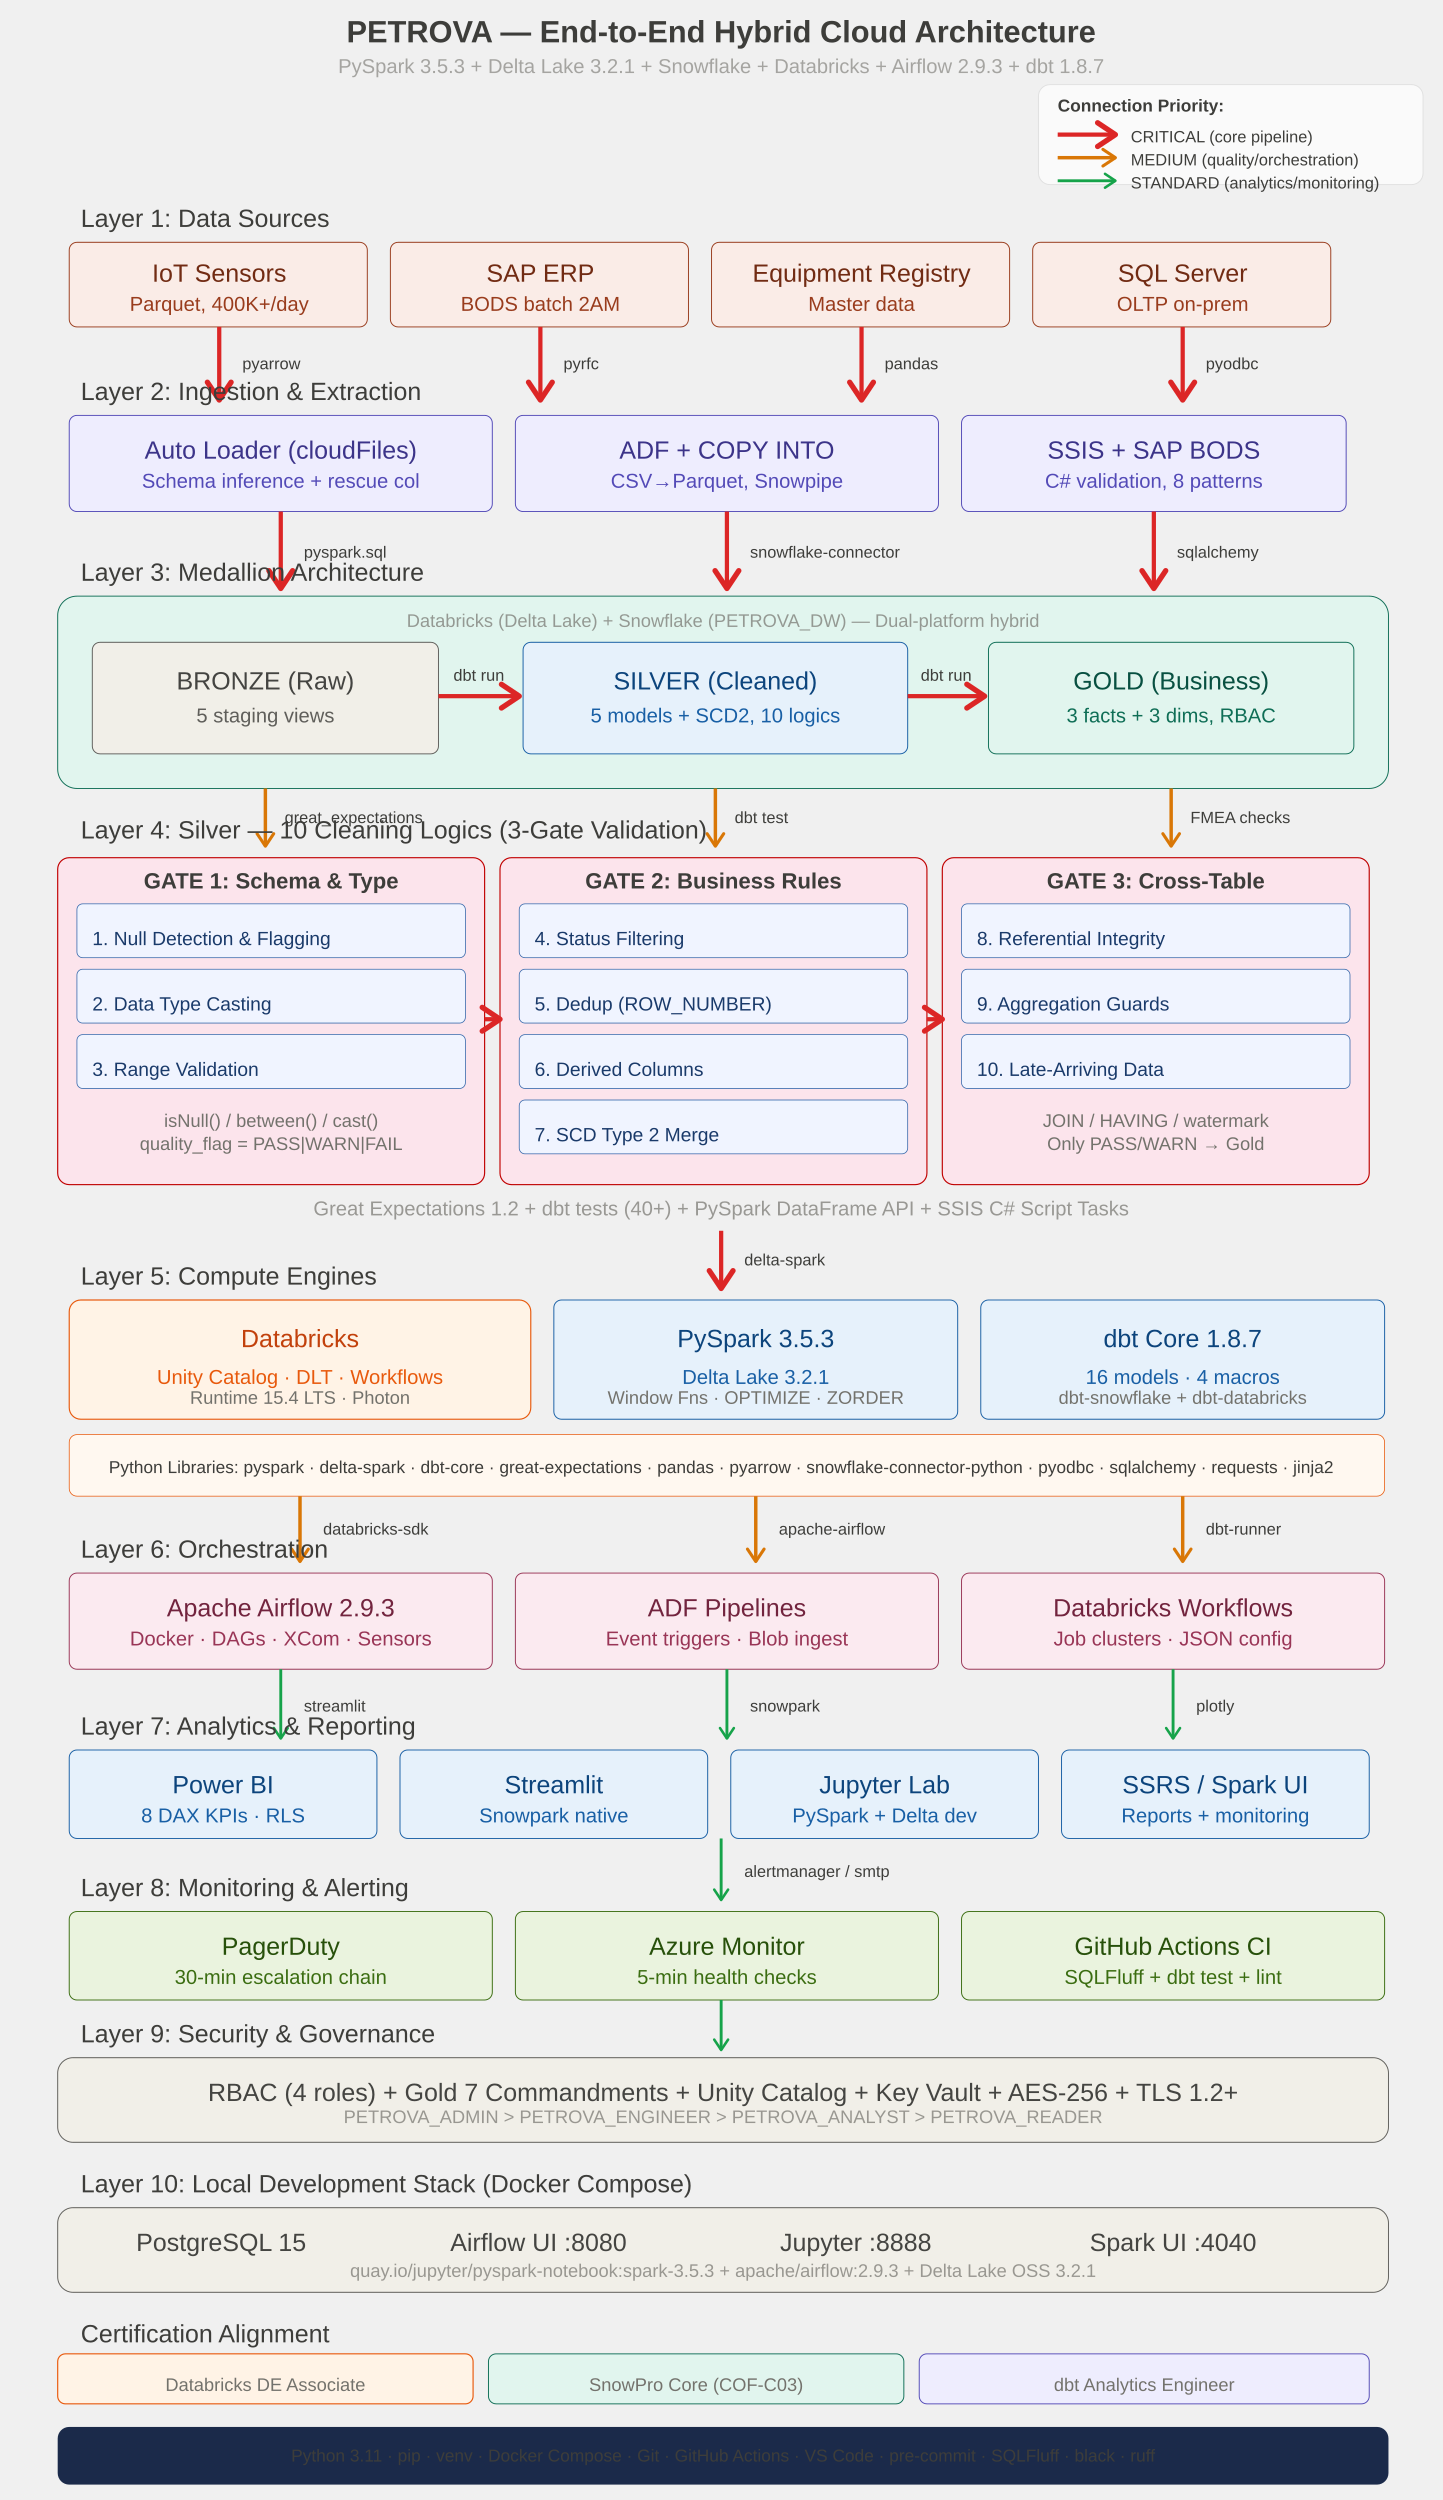
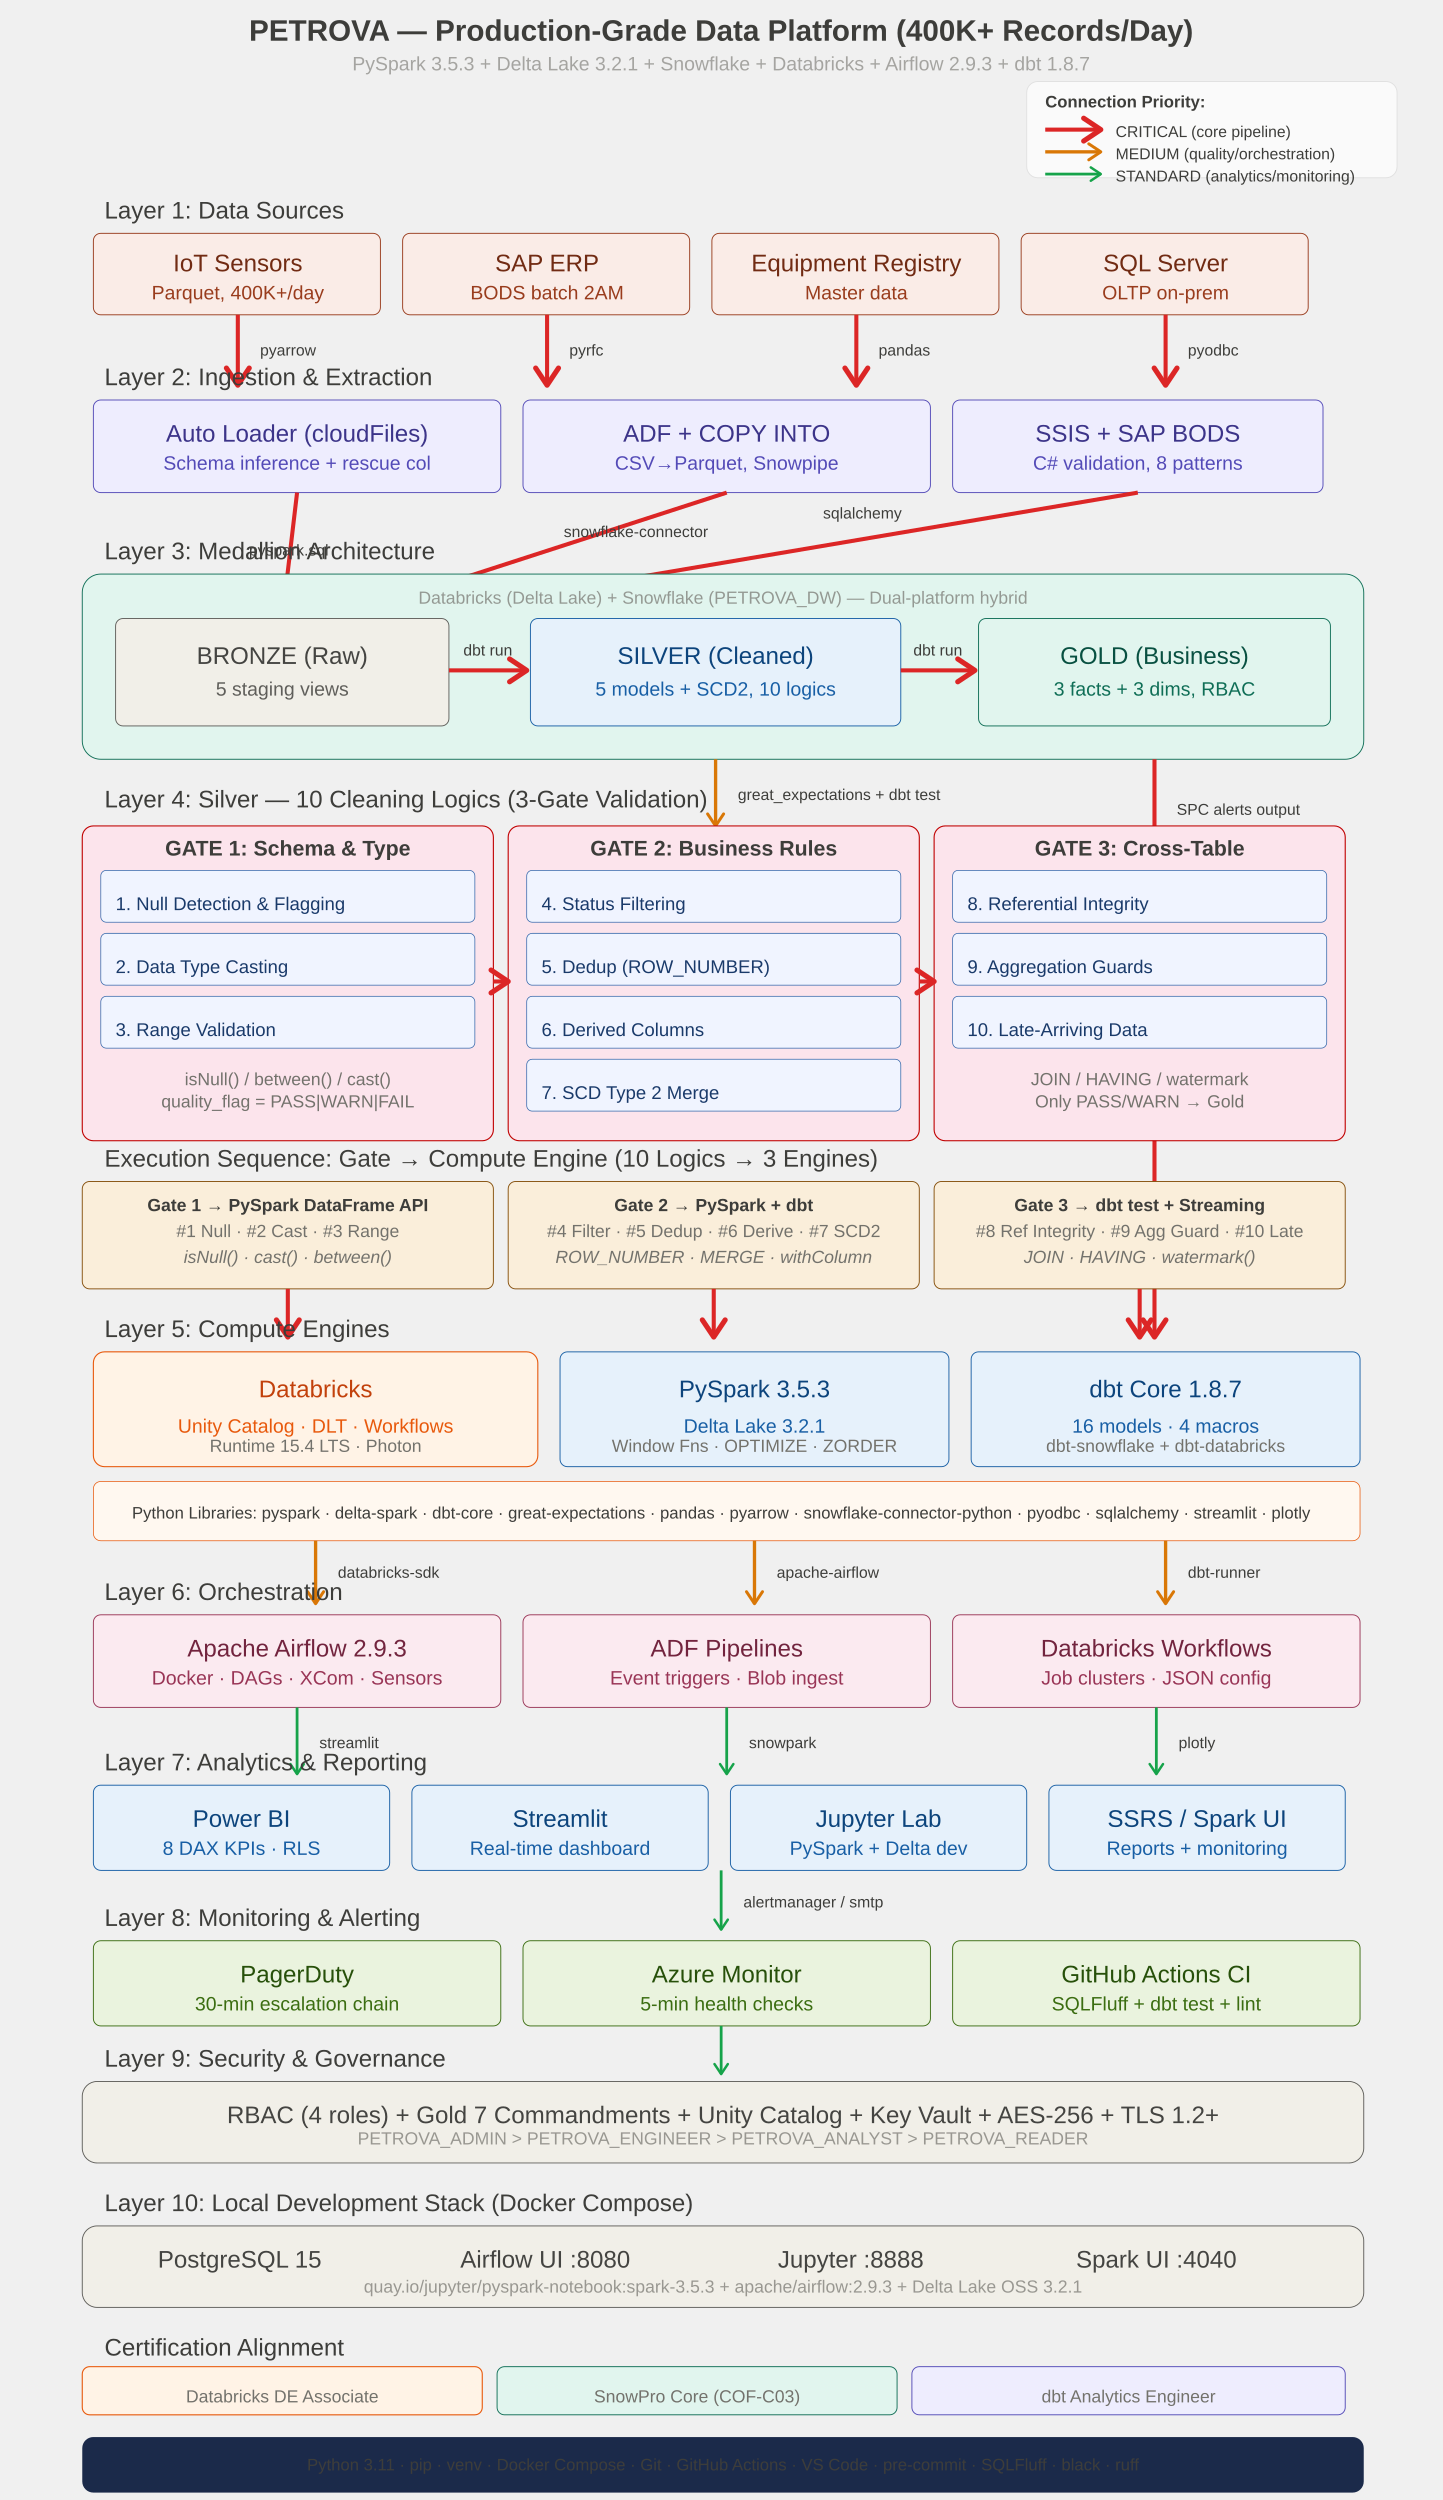
- <svg xmlns="http://www.w3.org/2000/svg" width="1500" height="2600" viewBox="0 0 750 1300" style="font-family:'Segoe UI',Arial,sans-serif;background:#fff">
+ <svg xmlns="http://www.w3.org/2000/svg" width="1500" height="2600" viewBox="0 0 750 1350" style="font-family:'Segoe UI',Arial,sans-serif;background:#fff">
  <style>
text{fill:#3d3d3a}
.th{font-size:13px;font-weight:500}
.ts{font-size:10.5px;fill:#73726c}
.tx{font-size:9.5px;fill:#73726c}
.tlib{font-size:8.5px;font-weight:500}
/* Traffic light arrows */
.arr-red{stroke:#DC2626;stroke-width:2.2}
.arr-yellow{stroke:#D97706;stroke-width:1.8}
.arr-green{stroke:#16A34A;stroke-width:1.5}
.arr{stroke:#73726c;stroke-width:1.5}
/* coral - sources */
.c-coral rect{fill:#FAECE7;stroke:#993C1D;stroke-width:0.5}
.c-coral .th{fill:#712B13}.c-coral .ts{fill:#993C1D}
/* purple - extraction */
.c-purple rect{fill:#EEEDFE;stroke:#534AB7;stroke-width:0.5}
.c-purple .th{fill:#3C3489}.c-purple .ts{fill:#534AB7}
/* teal - medallion */
.c-teal rect{fill:#E1F5EE;stroke:#0F6E56;stroke-width:0.5}
.c-teal .th{fill:#085041}.c-teal .ts{fill:#0F6E56}
/* blue - compute/analytics */
.c-blue rect{fill:#E6F1FB;stroke:#185FA5;stroke-width:0.5}
.c-blue .th{fill:#0C447C}.c-blue .ts{fill:#185FA5}
/* databricks orange */
.c-dbk rect{fill:#FFF3E6;stroke:#E8590C;stroke-width:0.6}
.c-dbk .th{fill:#C2410C}.c-dbk .ts{fill:#E8590C}
/* amber - quality */
.c-amber rect{fill:#FAEEDA;stroke:#854F0B;stroke-width:0.5}
.c-amber .th{fill:#633806}.c-amber .ts{fill:#854F0B}
/* pink - orchestration */
.c-pink rect{fill:#FBEAF0;stroke:#993556;stroke-width:0.5}
.c-pink .th{fill:#72243E}.c-pink .ts{fill:#993556}
/* green - monitoring */
.c-green rect{fill:#EAF3DE;stroke:#3B6D11;stroke-width:0.5}
.c-green .th{fill:#27500A}.c-green .ts{fill:#3B6D11}
/* gray - infra */
.c-gray rect{fill:#F1EFE8;stroke:#5F5E5A;stroke-width:0.5}
.c-gray .th{fill:#444441}.c-gray .ts{fill:#5F5E5A}
/* red gate */
.c-red rect{fill:#FCE4EC;stroke:#C00000;stroke-width:0.6}
.c-red .th{fill:#8B0000}.c-red .ts{fill:#C00000}
/* silver detail */
.silver-box rect{fill:#F0F4FF;stroke:#3366AA;stroke-width:0.4}
.silver-box .th{fill:#1a3a6a;font-size:10px}
</style>
  <defs>
    <marker id="arrow" viewBox="0 0 10 10" refX="8" refY="5" markerWidth="6" markerHeight="6" orient="auto-start-reverse">
      <path d="M2 1L8 5L2 9" fill="none" stroke="#73726c" stroke-width="1.5" stroke-linecap="round" stroke-linejoin="round" />
    </marker>
    <marker id="arrowRed" viewBox="0 0 10 10" refX="8" refY="5" markerWidth="7" markerHeight="7" orient="auto-start-reverse">
      <path d="M2 1L8 5L2 9" fill="none" stroke="#DC2626" stroke-width="1.8" stroke-linecap="round" stroke-linejoin="round" />
    </marker>
    <marker id="arrowYellow" viewBox="0 0 10 10" refX="8" refY="5" markerWidth="6" markerHeight="6" orient="auto-start-reverse">
      <path d="M2 1L8 5L2 9" fill="none" stroke="#D97706" stroke-width="1.5" stroke-linecap="round" stroke-linejoin="round" />
    </marker>
    <marker id="arrowGreen" viewBox="0 0 10 10" refX="8" refY="5" markerWidth="6" markerHeight="6" orient="auto-start-reverse">
      <path d="M2 1L8 5L2 9" fill="none" stroke="#16A34A" stroke-width="1.5" stroke-linecap="round" stroke-linejoin="round" />
    </marker>
  </defs>
-   <text x="375" y="22" text-anchor="middle" font-size="16" font-weight="600" fill="#1B3A5C">PETROVA — End-to-End Hybrid Cloud Architecture</text>
+   <text x="375" y="22" text-anchor="middle" font-size="16" font-weight="600" fill="#1B3A5C">PETROVA — Production-Grade Data Platform (400K+ Records/Day)</text>
  <text class="ts" x="375" y="38" text-anchor="middle" opacity="0.6">PySpark 3.5.3 + Delta Lake 3.2.1 + Snowflake + Databricks + Airflow 2.9.3 + dbt 1.8.7</text>
  <rect x="540" y="44" width="200" height="52" rx="6" fill="#FAFAFA" stroke="#E0E0E0" stroke-width="0.5" />
  <text x="550" y="58" font-size="9" font-weight="600" fill="#333">Connection Priority:</text>
  <line x1="550" y1="70" x2="580" y2="70" class="arr-red" marker-end="url(#arrowRed)" />
  <text x="588" y="74" font-size="8.5" fill="#DC2626" font-weight="500">CRITICAL (core pipeline)</text>
  <line x1="550" y1="82" x2="580" y2="82" class="arr-yellow" marker-end="url(#arrowYellow)" />
  <text x="588" y="86" font-size="8.5" fill="#D97706" font-weight="500">MEDIUM (quality/orchestration)</text>
  <line x1="550" y1="94" x2="580" y2="94" class="arr-green" marker-end="url(#arrowGreen)" />
  <text x="588" y="98" font-size="8.5" fill="#16A34A" font-weight="500">STANDARD (analytics/monitoring)</text>
  <text class="th" x="42" y="118">Layer 1: Data Sources</text>
  <g class="c-coral">
    <rect x="36" y="126" width="155" height="44" rx="4" />
    <text class="th" x="114" y="142" text-anchor="middle" dominant-baseline="central">IoT Sensors</text>
    <text class="ts" x="114" y="158" text-anchor="middle" dominant-baseline="central">Parquet, 400K+/day</text>
  </g>
  <g class="c-coral">
    <rect x="203" y="126" width="155" height="44" rx="4" />
    <text class="th" x="281" y="142" text-anchor="middle" dominant-baseline="central">SAP ERP</text>
    <text class="ts" x="281" y="158" text-anchor="middle" dominant-baseline="central">BODS batch 2AM</text>
  </g>
  <g class="c-coral">
    <rect x="370" y="126" width="155" height="44" rx="4" />
    <text class="th" x="448" y="142" text-anchor="middle" dominant-baseline="central">Equipment Registry</text>
    <text class="ts" x="448" y="158" text-anchor="middle" dominant-baseline="central">Master data</text>
  </g>
  <g class="c-coral">
    <rect x="537" y="126" width="155" height="44" rx="4" />
    <text class="th" x="615" y="142" text-anchor="middle" dominant-baseline="central">SQL Server</text>
    <text class="ts" x="615" y="158" text-anchor="middle" dominant-baseline="central">OLTP on-prem</text>
  </g>
  <line x1="114" y1="170" x2="114" y2="208" class="arr-red" marker-end="url(#arrowRed)" />
  <text class="tlib" x="126" y="192" fill="#DC2626">pyarrow</text>
  <line x1="281" y1="170" x2="281" y2="208" class="arr-red" marker-end="url(#arrowRed)" />
  <text class="tlib" x="293" y="192" fill="#DC2626">pyrfc</text>
  <line x1="448" y1="170" x2="448" y2="208" class="arr-red" marker-end="url(#arrowRed)" />
  <text class="tlib" x="460" y="192" fill="#DC2626">pandas</text>
  <line x1="615" y1="170" x2="615" y2="208" class="arr-red" marker-end="url(#arrowRed)" />
  <text class="tlib" x="627" y="192" fill="#DC2626">pyodbc</text>
  <text class="th" x="42" y="208">Layer 2: Ingestion &amp; Extraction</text>
  <g class="c-purple">
    <rect x="36" y="216" width="220" height="50" rx="4" />
    <text class="th" x="146" y="234" text-anchor="middle" dominant-baseline="central">Auto Loader (cloudFiles)</text>
    <text class="ts" x="146" y="250" text-anchor="middle" dominant-baseline="central">Schema inference + rescue col</text>
  </g>
  <g class="c-purple">
    <rect x="268" y="216" width="220" height="50" rx="4" />
    <text class="th" x="378" y="234" text-anchor="middle" dominant-baseline="central">ADF + COPY INTO</text>
    <text class="ts" x="378" y="250" text-anchor="middle" dominant-baseline="central">CSV→Parquet, Snowpipe</text>
  </g>
  <g class="c-purple">
    <rect x="500" y="216" width="200" height="50" rx="4" />
    <text class="th" x="600" y="234" text-anchor="middle" dominant-baseline="central">SSIS + SAP BODS</text>
    <text class="ts" x="600" y="250" text-anchor="middle" dominant-baseline="central">C# validation, 8 patterns</text>
  </g>
-   <line x1="146" y1="266" x2="146" y2="306" class="arr-red" marker-end="url(#arrowRed)" />
-   <text class="tlib" x="158" y="290" fill="#DC2626">pyspark.sql</text>
-   <line x1="378" y1="266" x2="378" y2="306" class="arr-red" marker-end="url(#arrowRed)" />
-   <text class="tlib" x="390" y="290" fill="#DC2626">snowflake-connector</text>
-   <line x1="600" y1="266" x2="600" y2="306" class="arr-red" marker-end="url(#arrowRed)" />
-   <text class="tlib" x="612" y="290" fill="#DC2626">sqlalchemy</text>
+   <line x1="146" y1="266" x2="138" y2="334" class="arr-red" marker-end="url(#arrowRed)" />
+   <text class="tlib" x="120" y="300" fill="#DC2626">pyspark.sql</text>
+   <line x1="378" y1="266" x2="168" y2="334" class="arr-red" marker-end="url(#arrowRed)" />
+   <text class="tlib" x="290" y="290" fill="#DC2626">snowflake-connector</text>
+   <line x1="600" y1="266" x2="198" y2="334" class="arr-red" marker-end="url(#arrowRed)" />
+   <text class="tlib" x="430" y="280" fill="#DC2626">sqlalchemy</text>
  <text class="th" x="42" y="302">Layer 3: Medallion Architecture</text>
  <g class="c-teal">
    <rect x="30" y="310" width="692" height="100" rx="10" />
  </g>
  <text class="tx" x="376" y="326" text-anchor="middle" opacity="0.7">Databricks (Delta Lake) + Snowflake (PETROVA_DW) — Dual-platform hybrid</text>
  <g class="c-gray">
    <rect x="48" y="334" width="180" height="58" rx="4" />
    <text class="th" x="138" y="354" text-anchor="middle" dominant-baseline="central">BRONZE (Raw)</text>
    <text class="ts" x="138" y="372" text-anchor="middle" dominant-baseline="central">5 staging views</text>
  </g>
  <line x1="228" y1="362" x2="270" y2="362" class="arr-red" marker-end="url(#arrowRed)" />
  <text class="tlib" x="249" y="354" text-anchor="middle" fill="#DC2626">dbt run</text>
  <g class="c-blue">
    <rect x="272" y="334" width="200" height="58" rx="4" />
    <text class="th" x="372" y="354" text-anchor="middle" dominant-baseline="central">SILVER (Cleaned)</text>
    <text class="ts" x="372" y="372" text-anchor="middle" dominant-baseline="central">5 models + SCD2, 10 logics</text>
  </g>
  <line x1="472" y1="362" x2="512" y2="362" class="arr-red" marker-end="url(#arrowRed)" />
  <text class="tlib" x="492" y="354" text-anchor="middle" fill="#DC2626">dbt run</text>
  <g class="c-teal">
    <rect x="514" y="334" width="190" height="58" rx="4" />
    <text class="th" x="609" y="354" text-anchor="middle" dominant-baseline="central">GOLD (Business)</text>
    <text class="ts" x="609" y="372" text-anchor="middle" dominant-baseline="central">3 facts + 3 dims, RBAC</text>
  </g>
-   <line x1="138" y1="410" x2="138" y2="440" class="arr-yellow" marker-end="url(#arrowYellow)" />
-   <line x1="372" y1="410" x2="372" y2="440" class="arr-yellow" marker-end="url(#arrowYellow)" />
-   <line x1="609" y1="410" x2="609" y2="440" class="arr-yellow" marker-end="url(#arrowYellow)" />
-   <text class="tlib" x="148" y="428" fill="#D97706">great_expectations</text>
-   <text class="tlib" x="382" y="428" fill="#D97706">dbt test</text>
-   <text class="tlib" x="619" y="428" fill="#D97706">FMEA checks</text>
+   <line x1="372" y1="410" x2="372" y2="446" class="arr-yellow" marker-end="url(#arrowYellow)" />
+   <text class="tlib" x="384" y="432" fill="#D97706">great_expectations + dbt test</text>
+   <line x1="609" y1="410" x2="609" y2="722" class="arr-red" marker-end="url(#arrowRed)" />
+   <text class="tlib" x="621" y="440" fill="#DC2626">SPC alerts output</text>
  <text class="th" x="42" y="436">Layer 4: Silver — 10 Cleaning Logics (3-Gate Validation)</text>
  <g class="c-red">
    <rect x="30" y="446" width="222" height="170" rx="6" />
  </g>
  <text x="141" y="462" text-anchor="middle" font-size="11.5" font-weight="600" fill="#8B0000">GATE 1: Schema &amp; Type</text>
  <g class="silver-box">
    <rect x="40" y="470" width="202" height="28" rx="3" />
    <text class="th" x="48" y="488" dominant-baseline="central">1. Null Detection &amp; Flagging</text>
  </g>
  <g class="silver-box">
    <rect x="40" y="504" width="202" height="28" rx="3" />
    <text class="th" x="48" y="522" dominant-baseline="central">2. Data Type Casting</text>
  </g>
  <g class="silver-box">
    <rect x="40" y="538" width="202" height="28" rx="3" />
    <text class="th" x="48" y="556" dominant-baseline="central">3. Range Validation</text>
  </g>
  <text class="tx" x="141" y="586" text-anchor="middle">isNull() / between() / cast()</text>
  <text class="tx" x="141" y="598" text-anchor="middle" fill="#DC2626" font-weight="500">quality_flag = PASS|WARN|FAIL</text>
  <g class="c-red">
    <rect x="260" y="446" width="222" height="170" rx="6" />
  </g>
  <text x="371" y="462" text-anchor="middle" font-size="11.5" font-weight="600" fill="#8B0000">GATE 2: Business Rules</text>
  <g class="silver-box">
    <rect x="270" y="470" width="202" height="28" rx="3" />
    <text class="th" x="278" y="488" dominant-baseline="central">4. Status Filtering</text>
  </g>
  <g class="silver-box">
    <rect x="270" y="504" width="202" height="28" rx="3" />
    <text class="th" x="278" y="522" dominant-baseline="central">5. Dedup (ROW_NUMBER)</text>
  </g>
  <g class="silver-box">
    <rect x="270" y="538" width="202" height="28" rx="3" />
    <text class="th" x="278" y="556" dominant-baseline="central">6. Derived Columns</text>
  </g>
  <g class="silver-box">
    <rect x="270" y="572" width="202" height="28" rx="3" />
    <text class="th" x="278" y="590" dominant-baseline="central">7. SCD Type 2 Merge</text>
  </g>
  <g class="c-red">
    <rect x="490" y="446" width="222" height="170" rx="6" />
  </g>
  <text x="601" y="462" text-anchor="middle" font-size="11.5" font-weight="600" fill="#8B0000">GATE 3: Cross-Table</text>
  <g class="silver-box">
    <rect x="500" y="470" width="202" height="28" rx="3" />
    <text class="th" x="508" y="488" dominant-baseline="central">8. Referential Integrity</text>
  </g>
  <g class="silver-box">
    <rect x="500" y="504" width="202" height="28" rx="3" />
    <text class="th" x="508" y="522" dominant-baseline="central">9. Aggregation Guards</text>
  </g>
  <g class="silver-box">
    <rect x="500" y="538" width="202" height="28" rx="3" />
    <text class="th" x="508" y="556" dominant-baseline="central">10. Late-Arriving Data</text>
  </g>
  <text class="tx" x="601" y="586" text-anchor="middle">JOIN / HAVING / watermark</text>
  <text class="tx" x="601" y="598" text-anchor="middle" fill="#16A34A" font-weight="500">Only PASS/WARN → Gold</text>
  <line x1="252" y1="530" x2="260" y2="530" class="arr-red" marker-end="url(#arrowRed)" />
  <line x1="482" y1="530" x2="490" y2="530" class="arr-red" marker-end="url(#arrowRed)" />
-   <text class="ts" x="375" y="632" text-anchor="middle" opacity="0.7">Great Expectations 1.2 + dbt tests (40+) + PySpark DataFrame API + SSIS C# Script Tasks</text>
-   <line x1="375" y1="640" x2="375" y2="670" class="arr-red" marker-end="url(#arrowRed)" />
-   <text class="tlib" x="387" y="658" fill="#DC2626">delta-spark</text>
-   <text class="th" x="42" y="668">Layer 5: Compute Engines</text>
+   <text class="th" x="42" y="630">Execution Sequence: Gate → Compute Engine (10 Logics → 3 Engines)</text>
+   <g class="c-amber">
+     <rect x="30" y="638" width="222" height="58" rx="4" />
+   </g>
+   <text x="141" y="654" text-anchor="middle" font-size="9.5" font-weight="600" fill="#633806">Gate 1 → PySpark DataFrame API</text>
+   <text class="tx" x="141" y="668" text-anchor="middle" fill="#854F0B">#1 Null · #2 Cast · #3 Range</text>
+   <text class="tx" x="141" y="682" text-anchor="middle" fill="#854F0B" font-style="italic">isNull() · cast() · between()</text>
+   <line x1="141" y1="696" x2="141" y2="722" class="arr-red" marker-end="url(#arrowRed)" />
+   <g class="c-amber">
+     <rect x="260" y="638" width="222" height="58" rx="4" />
+   </g>
+   <text x="371" y="654" text-anchor="middle" font-size="9.5" font-weight="600" fill="#633806">Gate 2 → PySpark + dbt</text>
+   <text class="tx" x="371" y="668" text-anchor="middle" fill="#854F0B">#4 Filter · #5 Dedup · #6 Derive · #7 SCD2</text>
+   <text class="tx" x="371" y="682" text-anchor="middle" fill="#854F0B" font-style="italic">ROW_NUMBER · MERGE · withColumn</text>
+   <line x1="371" y1="696" x2="371" y2="722" class="arr-red" marker-end="url(#arrowRed)" />
+   <g class="c-amber">
+     <rect x="490" y="638" width="222" height="58" rx="4" />
+   </g>
+   <text x="601" y="654" text-anchor="middle" font-size="9.5" font-weight="600" fill="#633806">Gate 3 → dbt test + Streaming</text>
+   <text class="tx" x="601" y="668" text-anchor="middle" fill="#854F0B">#8 Ref Integrity · #9 Agg Guard · #10 Late</text>
+   <text class="tx" x="601" y="682" text-anchor="middle" fill="#854F0B" font-style="italic">JOIN · HAVING · watermark()</text>
+   <line x1="601" y1="696" x2="601" y2="722" class="arr-red" marker-end="url(#arrowRed)" />
+   <text class="th" x="42" y="722">Layer 5: Compute Engines</text>
  <g class="c-dbk">
-     <rect x="36" y="676" width="240" height="62" rx="6" />
-     <text class="th" x="156" y="696" text-anchor="middle" dominant-baseline="central" font-size="14">Databricks</text>
-     <text class="ts" x="156" y="716" text-anchor="middle" dominant-baseline="central">Unity Catalog · DLT · Workflows</text>
-     <text class="tx" x="156" y="730" text-anchor="middle" fill="#E8590C">Runtime 15.4 LTS · Photon</text>
-   </g>
-   <g class="c-blue">
-     <rect x="288" y="676" width="210" height="62" rx="4" />
-     <text class="th" x="393" y="696" text-anchor="middle" dominant-baseline="central">PySpark 3.5.3</text>
-     <text class="ts" x="393" y="716" text-anchor="middle" dominant-baseline="central">Delta Lake 3.2.1</text>
-     <text class="tx" x="393" y="730" text-anchor="middle">Window Fns · OPTIMIZE · ZORDER</text>
-   </g>
-   <g class="c-blue">
-     <rect x="510" y="676" width="210" height="62" rx="4" />
-     <text class="th" x="615" y="696" text-anchor="middle" dominant-baseline="central">dbt Core 1.8.7</text>
-     <text class="ts" x="615" y="716" text-anchor="middle" dominant-baseline="central">16 models · 4 macros</text>
-     <text class="tx" x="615" y="730" text-anchor="middle">dbt-snowflake + dbt-databricks</text>
-   </g>
-   <rect x="36" y="746" width="684" height="32" rx="4" fill="#FFF8F0" stroke="#E8590C" stroke-width="0.4" />
-   <text x="375" y="766" text-anchor="middle" font-size="9" fill="#C2410C" font-weight="500">Python Libraries: pyspark · delta-spark · dbt-core · great-expectations · pandas · pyarrow · snowflake-connector-python · pyodbc · sqlalchemy · requests · jinja2</text>
-   <line x1="156" y1="778" x2="156" y2="812" class="arr-yellow" marker-end="url(#arrowYellow)" />
-   <text class="tlib" x="168" y="798" fill="#D97706">databricks-sdk</text>
-   <line x1="393" y1="778" x2="393" y2="812" class="arr-yellow" marker-end="url(#arrowYellow)" />
-   <text class="tlib" x="405" y="798" fill="#D97706">apache-airflow</text>
-   <line x1="615" y1="778" x2="615" y2="812" class="arr-yellow" marker-end="url(#arrowYellow)" />
-   <text class="tlib" x="627" y="798" fill="#D97706">dbt-runner</text>
-   <text class="th" x="42" y="810">Layer 6: Orchestration</text>
+     <rect x="36" y="730" width="240" height="62" rx="6" />
+     <text class="th" x="156" y="750" text-anchor="middle" dominant-baseline="central" font-size="14">Databricks</text>
+     <text class="ts" x="156" y="770" text-anchor="middle" dominant-baseline="central">Unity Catalog · DLT · Workflows</text>
+     <text class="tx" x="156" y="784" text-anchor="middle" fill="#E8590C">Runtime 15.4 LTS · Photon</text>
+   </g>
+   <g class="c-blue">
+     <rect x="288" y="730" width="210" height="62" rx="4" />
+     <text class="th" x="393" y="750" text-anchor="middle" dominant-baseline="central">PySpark 3.5.3</text>
+     <text class="ts" x="393" y="770" text-anchor="middle" dominant-baseline="central">Delta Lake 3.2.1</text>
+     <text class="tx" x="393" y="784" text-anchor="middle">Window Fns · OPTIMIZE · ZORDER</text>
+   </g>
+   <g class="c-blue">
+     <rect x="510" y="730" width="210" height="62" rx="4" />
+     <text class="th" x="615" y="750" text-anchor="middle" dominant-baseline="central">dbt Core 1.8.7</text>
+     <text class="ts" x="615" y="770" text-anchor="middle" dominant-baseline="central">16 models · 4 macros</text>
+     <text class="tx" x="615" y="784" text-anchor="middle">dbt-snowflake + dbt-databricks</text>
+   </g>
+   <rect x="36" y="800" width="684" height="32" rx="4" fill="#FFF8F0" stroke="#E8590C" stroke-width="0.4" />
+   <text x="375" y="820" text-anchor="middle" font-size="9" fill="#C2410C" font-weight="500">Python Libraries: pyspark · delta-spark · dbt-core · great-expectations · pandas · pyarrow · snowflake-connector-python · pyodbc · sqlalchemy · streamlit · plotly</text>
+   <line x1="156" y1="832" x2="156" y2="866" class="arr-yellow" marker-end="url(#arrowYellow)" />
+   <text class="tlib" x="168" y="852" fill="#D97706">databricks-sdk</text>
+   <line x1="393" y1="832" x2="393" y2="866" class="arr-yellow" marker-end="url(#arrowYellow)" />
+   <text class="tlib" x="405" y="852" fill="#D97706">apache-airflow</text>
+   <line x1="615" y1="832" x2="615" y2="866" class="arr-yellow" marker-end="url(#arrowYellow)" />
+   <text class="tlib" x="627" y="852" fill="#D97706">dbt-runner</text>
+   <text class="th" x="42" y="864">Layer 6: Orchestration</text>
  <g class="c-pink">
-     <rect x="36" y="818" width="220" height="50" rx="4" />
-     <text class="th" x="146" y="836" text-anchor="middle" dominant-baseline="central">Apache Airflow 2.9.3</text>
-     <text class="ts" x="146" y="852" text-anchor="middle" dominant-baseline="central">Docker · DAGs · XCom · Sensors</text>
+     <rect x="36" y="872" width="220" height="50" rx="4" />
+     <text class="th" x="146" y="890" text-anchor="middle" dominant-baseline="central">Apache Airflow 2.9.3</text>
+     <text class="ts" x="146" y="906" text-anchor="middle" dominant-baseline="central">Docker · DAGs · XCom · Sensors</text>
  </g>
  <g class="c-pink">
-     <rect x="268" y="818" width="220" height="50" rx="4" />
-     <text class="th" x="378" y="836" text-anchor="middle" dominant-baseline="central">ADF Pipelines</text>
-     <text class="ts" x="378" y="852" text-anchor="middle" dominant-baseline="central">Event triggers · Blob ingest</text>
+     <rect x="268" y="872" width="220" height="50" rx="4" />
+     <text class="th" x="378" y="890" text-anchor="middle" dominant-baseline="central">ADF Pipelines</text>
+     <text class="ts" x="378" y="906" text-anchor="middle" dominant-baseline="central">Event triggers · Blob ingest</text>
  </g>
  <g class="c-pink">
-     <rect x="500" y="818" width="220" height="50" rx="4" />
-     <text class="th" x="610" y="836" text-anchor="middle" dominant-baseline="central">Databricks Workflows</text>
-     <text class="ts" x="610" y="852" text-anchor="middle" dominant-baseline="central">Job clusters · JSON config</text>
-   </g>
-   <line x1="146" y1="868" x2="146" y2="904" class="arr-green" marker-end="url(#arrowGreen)" />
-   <text class="tlib" x="158" y="890" fill="#16A34A">streamlit</text>
-   <line x1="378" y1="868" x2="378" y2="904" class="arr-green" marker-end="url(#arrowGreen)" />
-   <text class="tlib" x="390" y="890" fill="#16A34A">snowpark</text>
-   <line x1="610" y1="868" x2="610" y2="904" class="arr-green" marker-end="url(#arrowGreen)" />
-   <text class="tlib" x="622" y="890" fill="#16A34A">plotly</text>
-   <text class="th" x="42" y="902">Layer 7: Analytics &amp; Reporting</text>
-   <g class="c-blue">
-     <rect x="36" y="910" width="160" height="46" rx="4" />
-     <text class="th" x="116" y="928" text-anchor="middle" dominant-baseline="central">Power BI</text>
-     <text class="ts" x="116" y="944" text-anchor="middle" dominant-baseline="central">8 DAX KPIs · RLS</text>
-   </g>
-   <g class="c-blue">
-     <rect x="208" y="910" width="160" height="46" rx="4" />
-     <text class="th" x="288" y="928" text-anchor="middle" dominant-baseline="central">Streamlit</text>
-     <text class="ts" x="288" y="944" text-anchor="middle" dominant-baseline="central">Snowpark native</text>
-   </g>
-   <g class="c-blue">
-     <rect x="380" y="910" width="160" height="46" rx="4" />
-     <text class="th" x="460" y="928" text-anchor="middle" dominant-baseline="central">Jupyter Lab</text>
-     <text class="ts" x="460" y="944" text-anchor="middle" dominant-baseline="central">PySpark + Delta dev</text>
-   </g>
-   <g class="c-blue">
-     <rect x="552" y="910" width="160" height="46" rx="4" />
-     <text class="th" x="632" y="928" text-anchor="middle" dominant-baseline="central">SSRS / Spark UI</text>
-     <text class="ts" x="632" y="944" text-anchor="middle" dominant-baseline="central">Reports + monitoring</text>
-   </g>
-   <line x1="375" y1="956" x2="375" y2="988" class="arr-green" marker-end="url(#arrowGreen)" />
-   <text class="tlib" x="387" y="976" fill="#16A34A">alertmanager / smtp</text>
-   <text class="th" x="42" y="986">Layer 8: Monitoring &amp; Alerting</text>
+     <rect x="500" y="872" width="220" height="50" rx="4" />
+     <text class="th" x="610" y="890" text-anchor="middle" dominant-baseline="central">Databricks Workflows</text>
+     <text class="ts" x="610" y="906" text-anchor="middle" dominant-baseline="central">Job clusters · JSON config</text>
+   </g>
+   <line x1="146" y1="922" x2="146" y2="958" class="arr-green" marker-end="url(#arrowGreen)" />
+   <text class="tlib" x="158" y="944" fill="#16A34A">streamlit</text>
+   <line x1="378" y1="922" x2="378" y2="958" class="arr-green" marker-end="url(#arrowGreen)" />
+   <text class="tlib" x="390" y="944" fill="#16A34A">snowpark</text>
+   <line x1="610" y1="922" x2="610" y2="958" class="arr-green" marker-end="url(#arrowGreen)" />
+   <text class="tlib" x="622" y="944" fill="#16A34A">plotly</text>
+   <text class="th" x="42" y="956">Layer 7: Analytics &amp; Reporting</text>
+   <g class="c-blue">
+     <rect x="36" y="964" width="160" height="46" rx="4" />
+     <text class="th" x="116" y="982" text-anchor="middle" dominant-baseline="central">Power BI</text>
+     <text class="ts" x="116" y="998" text-anchor="middle" dominant-baseline="central">8 DAX KPIs · RLS</text>
+   </g>
+   <g class="c-blue">
+     <rect x="208" y="964" width="160" height="46" rx="4" />
+     <text class="th" x="288" y="982" text-anchor="middle" dominant-baseline="central">Streamlit</text>
+     <text class="ts" x="288" y="998" text-anchor="middle" dominant-baseline="central">Real-time dashboard</text>
+   </g>
+   <g class="c-blue">
+     <rect x="380" y="964" width="160" height="46" rx="4" />
+     <text class="th" x="460" y="982" text-anchor="middle" dominant-baseline="central">Jupyter Lab</text>
+     <text class="ts" x="460" y="998" text-anchor="middle" dominant-baseline="central">PySpark + Delta dev</text>
+   </g>
+   <g class="c-blue">
+     <rect x="552" y="964" width="160" height="46" rx="4" />
+     <text class="th" x="632" y="982" text-anchor="middle" dominant-baseline="central">SSRS / Spark UI</text>
+     <text class="ts" x="632" y="998" text-anchor="middle" dominant-baseline="central">Reports + monitoring</text>
+   </g>
+   <line x1="375" y1="1010" x2="375" y2="1042" class="arr-green" marker-end="url(#arrowGreen)" />
+   <text class="tlib" x="387" y="1030" fill="#16A34A">alertmanager / smtp</text>
+   <text class="th" x="42" y="1040">Layer 8: Monitoring &amp; Alerting</text>
  <g class="c-green">
-     <rect x="36" y="994" width="220" height="46" rx="4" />
-     <text class="th" x="146" y="1012" text-anchor="middle" dominant-baseline="central">PagerDuty</text>
-     <text class="ts" x="146" y="1028" text-anchor="middle" dominant-baseline="central">30-min escalation chain</text>
+     <rect x="36" y="1048" width="220" height="46" rx="4" />
+     <text class="th" x="146" y="1066" text-anchor="middle" dominant-baseline="central">PagerDuty</text>
+     <text class="ts" x="146" y="1082" text-anchor="middle" dominant-baseline="central">30-min escalation chain</text>
  </g>
  <g class="c-green">
-     <rect x="268" y="994" width="220" height="46" rx="4" />
-     <text class="th" x="378" y="1012" text-anchor="middle" dominant-baseline="central">Azure Monitor</text>
-     <text class="ts" x="378" y="1028" text-anchor="middle" dominant-baseline="central">5-min health checks</text>
+     <rect x="268" y="1048" width="220" height="46" rx="4" />
+     <text class="th" x="378" y="1066" text-anchor="middle" dominant-baseline="central">Azure Monitor</text>
+     <text class="ts" x="378" y="1082" text-anchor="middle" dominant-baseline="central">5-min health checks</text>
  </g>
  <g class="c-green">
-     <rect x="500" y="994" width="220" height="46" rx="4" />
-     <text class="th" x="610" y="1012" text-anchor="middle" dominant-baseline="central">GitHub Actions CI</text>
-     <text class="ts" x="610" y="1028" text-anchor="middle" dominant-baseline="central">SQLFluff + dbt test + lint</text>
-   </g>
-   <line x1="375" y1="1040" x2="375" y2="1066" class="arr-green" marker-end="url(#arrowGreen)" />
-   <text class="th" x="42" y="1062">Layer 9: Security &amp; Governance</text>
+     <rect x="500" y="1048" width="220" height="46" rx="4" />
+     <text class="th" x="610" y="1066" text-anchor="middle" dominant-baseline="central">GitHub Actions CI</text>
+     <text class="ts" x="610" y="1082" text-anchor="middle" dominant-baseline="central">SQLFluff + dbt test + lint</text>
+   </g>
+   <line x1="375" y1="1094" x2="375" y2="1120" class="arr-green" marker-end="url(#arrowGreen)" />
+   <text class="th" x="42" y="1116">Layer 9: Security &amp; Governance</text>
  <g class="c-gray">
-     <rect x="30" y="1070" width="692" height="44" rx="8" />
-     <text class="th" x="376" y="1088" text-anchor="middle" dominant-baseline="central">RBAC (4 roles) + Gold 7 Commandments + Unity Catalog + Key Vault + AES-256 + TLS 1.2+</text>
-     <text class="tx" x="376" y="1104" text-anchor="middle" opacity="0.7">PETROVA_ADMIN &gt; PETROVA_ENGINEER &gt; PETROVA_ANALYST &gt; PETROVA_READER</text>
-   </g>
-   <text class="th" x="42" y="1140">Layer 10: Local Development Stack (Docker Compose)</text>
+     <rect x="30" y="1124" width="692" height="44" rx="8" />
+     <text class="th" x="376" y="1142" text-anchor="middle" dominant-baseline="central">RBAC (4 roles) + Gold 7 Commandments + Unity Catalog + Key Vault + AES-256 + TLS 1.2+</text>
+     <text class="tx" x="376" y="1158" text-anchor="middle" opacity="0.7">PETROVA_ADMIN &gt; PETROVA_ENGINEER &gt; PETROVA_ANALYST &gt; PETROVA_READER</text>
+   </g>
+   <text class="th" x="42" y="1194">Layer 10: Local Development Stack (Docker Compose)</text>
  <g class="c-gray">
-     <rect x="30" y="1148" width="692" height="44" rx="8" />
-     <text class="th" x="115" y="1166" text-anchor="middle" dominant-baseline="central">PostgreSQL 15</text>
-     <text class="th" x="280" y="1166" text-anchor="middle" dominant-baseline="central">Airflow UI :8080</text>
-     <text class="th" x="445" y="1166" text-anchor="middle" dominant-baseline="central">Jupyter :8888</text>
-     <text class="th" x="610" y="1166" text-anchor="middle" dominant-baseline="central">Spark UI :4040</text>
-     <text class="tx" x="376" y="1184" text-anchor="middle" opacity="0.7">quay.io/jupyter/pyspark-notebook:spark-3.5.3 + apache/airflow:2.9.3 + Delta Lake OSS 3.2.1</text>
-   </g>
-   <text class="th" x="42" y="1218">Certification Alignment</text>
+     <rect x="30" y="1202" width="692" height="44" rx="8" />
+     <text class="th" x="115" y="1220" text-anchor="middle" dominant-baseline="central">PostgreSQL 15</text>
+     <text class="th" x="280" y="1220" text-anchor="middle" dominant-baseline="central">Airflow UI :8080</text>
+     <text class="th" x="445" y="1220" text-anchor="middle" dominant-baseline="central">Jupyter :8888</text>
+     <text class="th" x="610" y="1220" text-anchor="middle" dominant-baseline="central">Spark UI :4040</text>
+     <text class="tx" x="376" y="1238" text-anchor="middle" opacity="0.7">quay.io/jupyter/pyspark-notebook:spark-3.5.3 + apache/airflow:2.9.3 + Delta Lake OSS 3.2.1</text>
+   </g>
+   <text class="th" x="42" y="1272">Certification Alignment</text>
  <g class="c-dbk">
-     <rect x="30" y="1224" width="216" height="26" rx="4" />
-     <text class="tx" x="138" y="1240" text-anchor="middle" dominant-baseline="central" fill="#C2410C" font-weight="500">Databricks DE Associate</text>
+     <rect x="30" y="1278" width="216" height="26" rx="4" />
+     <text class="tx" x="138" y="1294" text-anchor="middle" dominant-baseline="central" fill="#C2410C" font-weight="500">Databricks DE Associate</text>
  </g>
  <g class="c-teal">
-     <rect x="254" y="1224" width="216" height="26" rx="4" />
-     <text class="tx" x="362" y="1240" text-anchor="middle" dominant-baseline="central" fill="#085041" font-weight="500">SnowPro Core (COF-C03)</text>
+     <rect x="254" y="1278" width="216" height="26" rx="4" />
+     <text class="tx" x="362" y="1294" text-anchor="middle" dominant-baseline="central" fill="#085041" font-weight="500">SnowPro Core (COF-C03)</text>
  </g>
  <g class="c-purple">
-     <rect x="478" y="1224" width="234" height="26" rx="4" />
-     <text class="tx" x="595" y="1240" text-anchor="middle" dominant-baseline="central" fill="#3C3489" font-weight="500">dbt Analytics Engineer</text>
-   </g>
-   <rect x="30" y="1262" width="692" height="30" rx="6" fill="#1B2A4A" />
-   <text x="376" y="1280" text-anchor="middle" font-size="9" fill="#FFFFFF" font-weight="500">Python 3.11 · pip · venv · Docker Compose · Git · GitHub Actions · VS Code · pre-commit · SQLFluff · black · ruff</text>
+     <rect x="478" y="1278" width="234" height="26" rx="4" />
+     <text class="tx" x="595" y="1294" text-anchor="middle" dominant-baseline="central" fill="#3C3489" font-weight="500">dbt Analytics Engineer</text>
+   </g>
+   <rect x="30" y="1316" width="692" height="30" rx="6" fill="#1B2A4A" />
+   <text x="376" y="1334" text-anchor="middle" font-size="9" fill="#FFFFFF" font-weight="500">Python 3.11 · pip · venv · Docker Compose · Git · GitHub Actions · VS Code · pre-commit · SQLFluff · black · ruff</text>
</svg>
